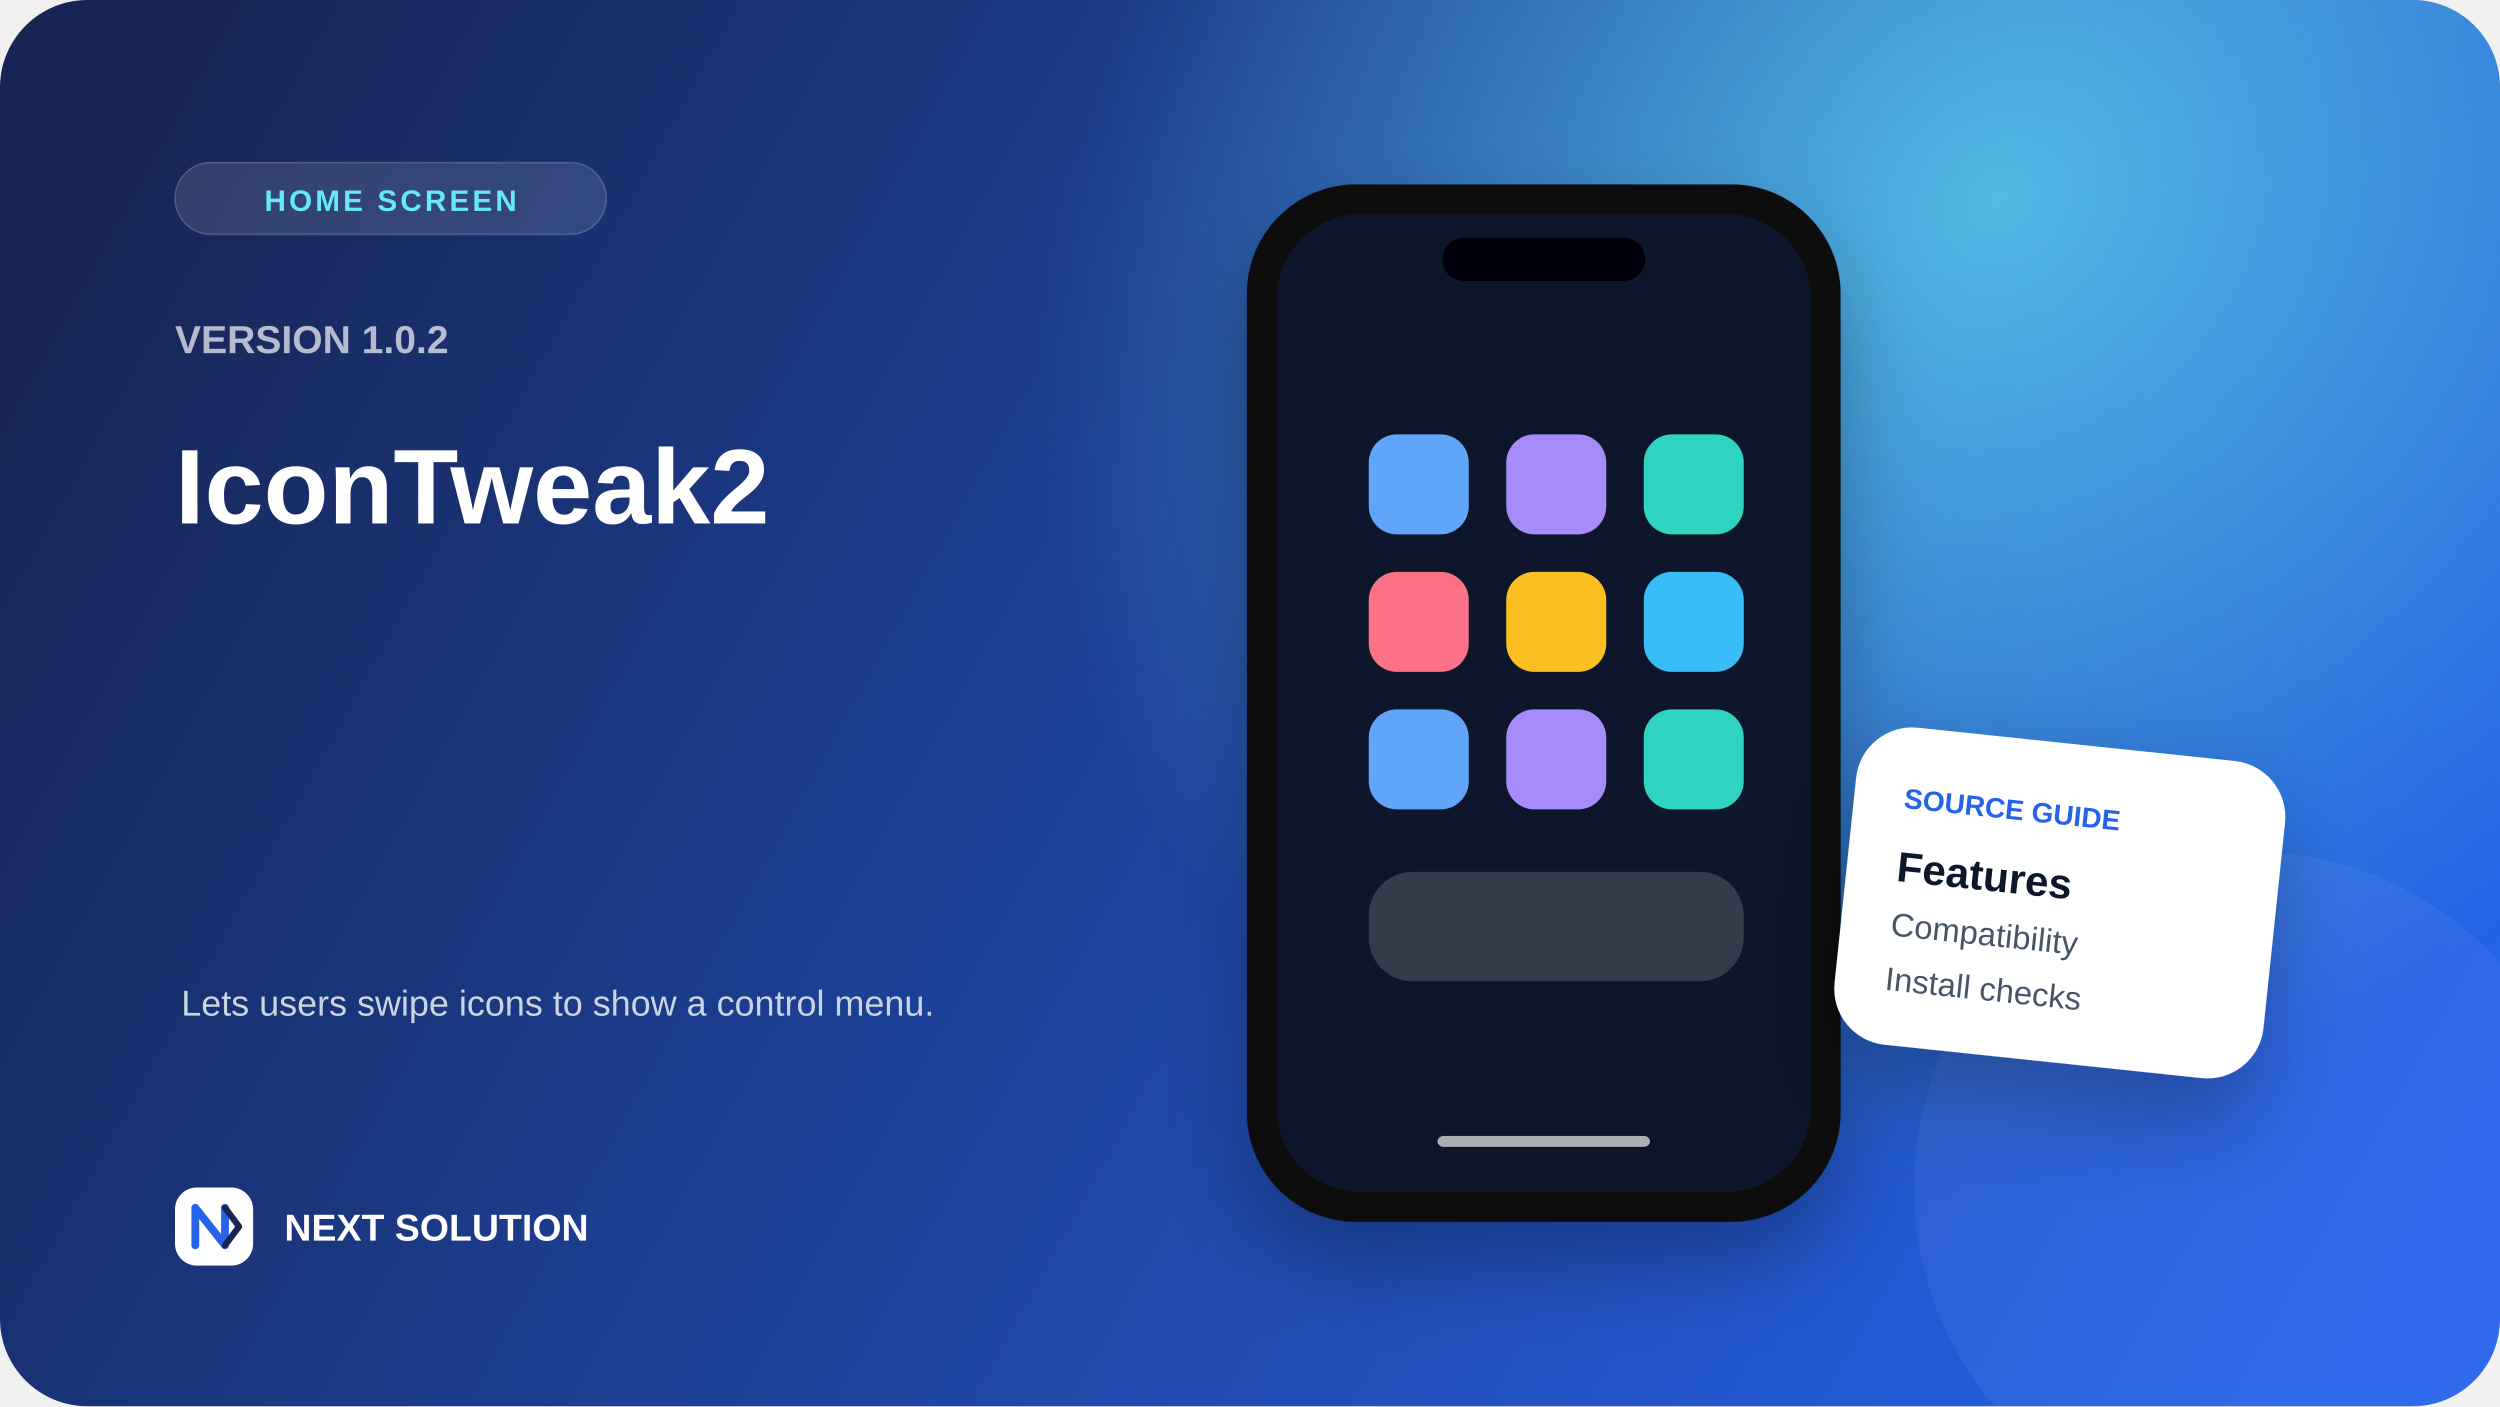
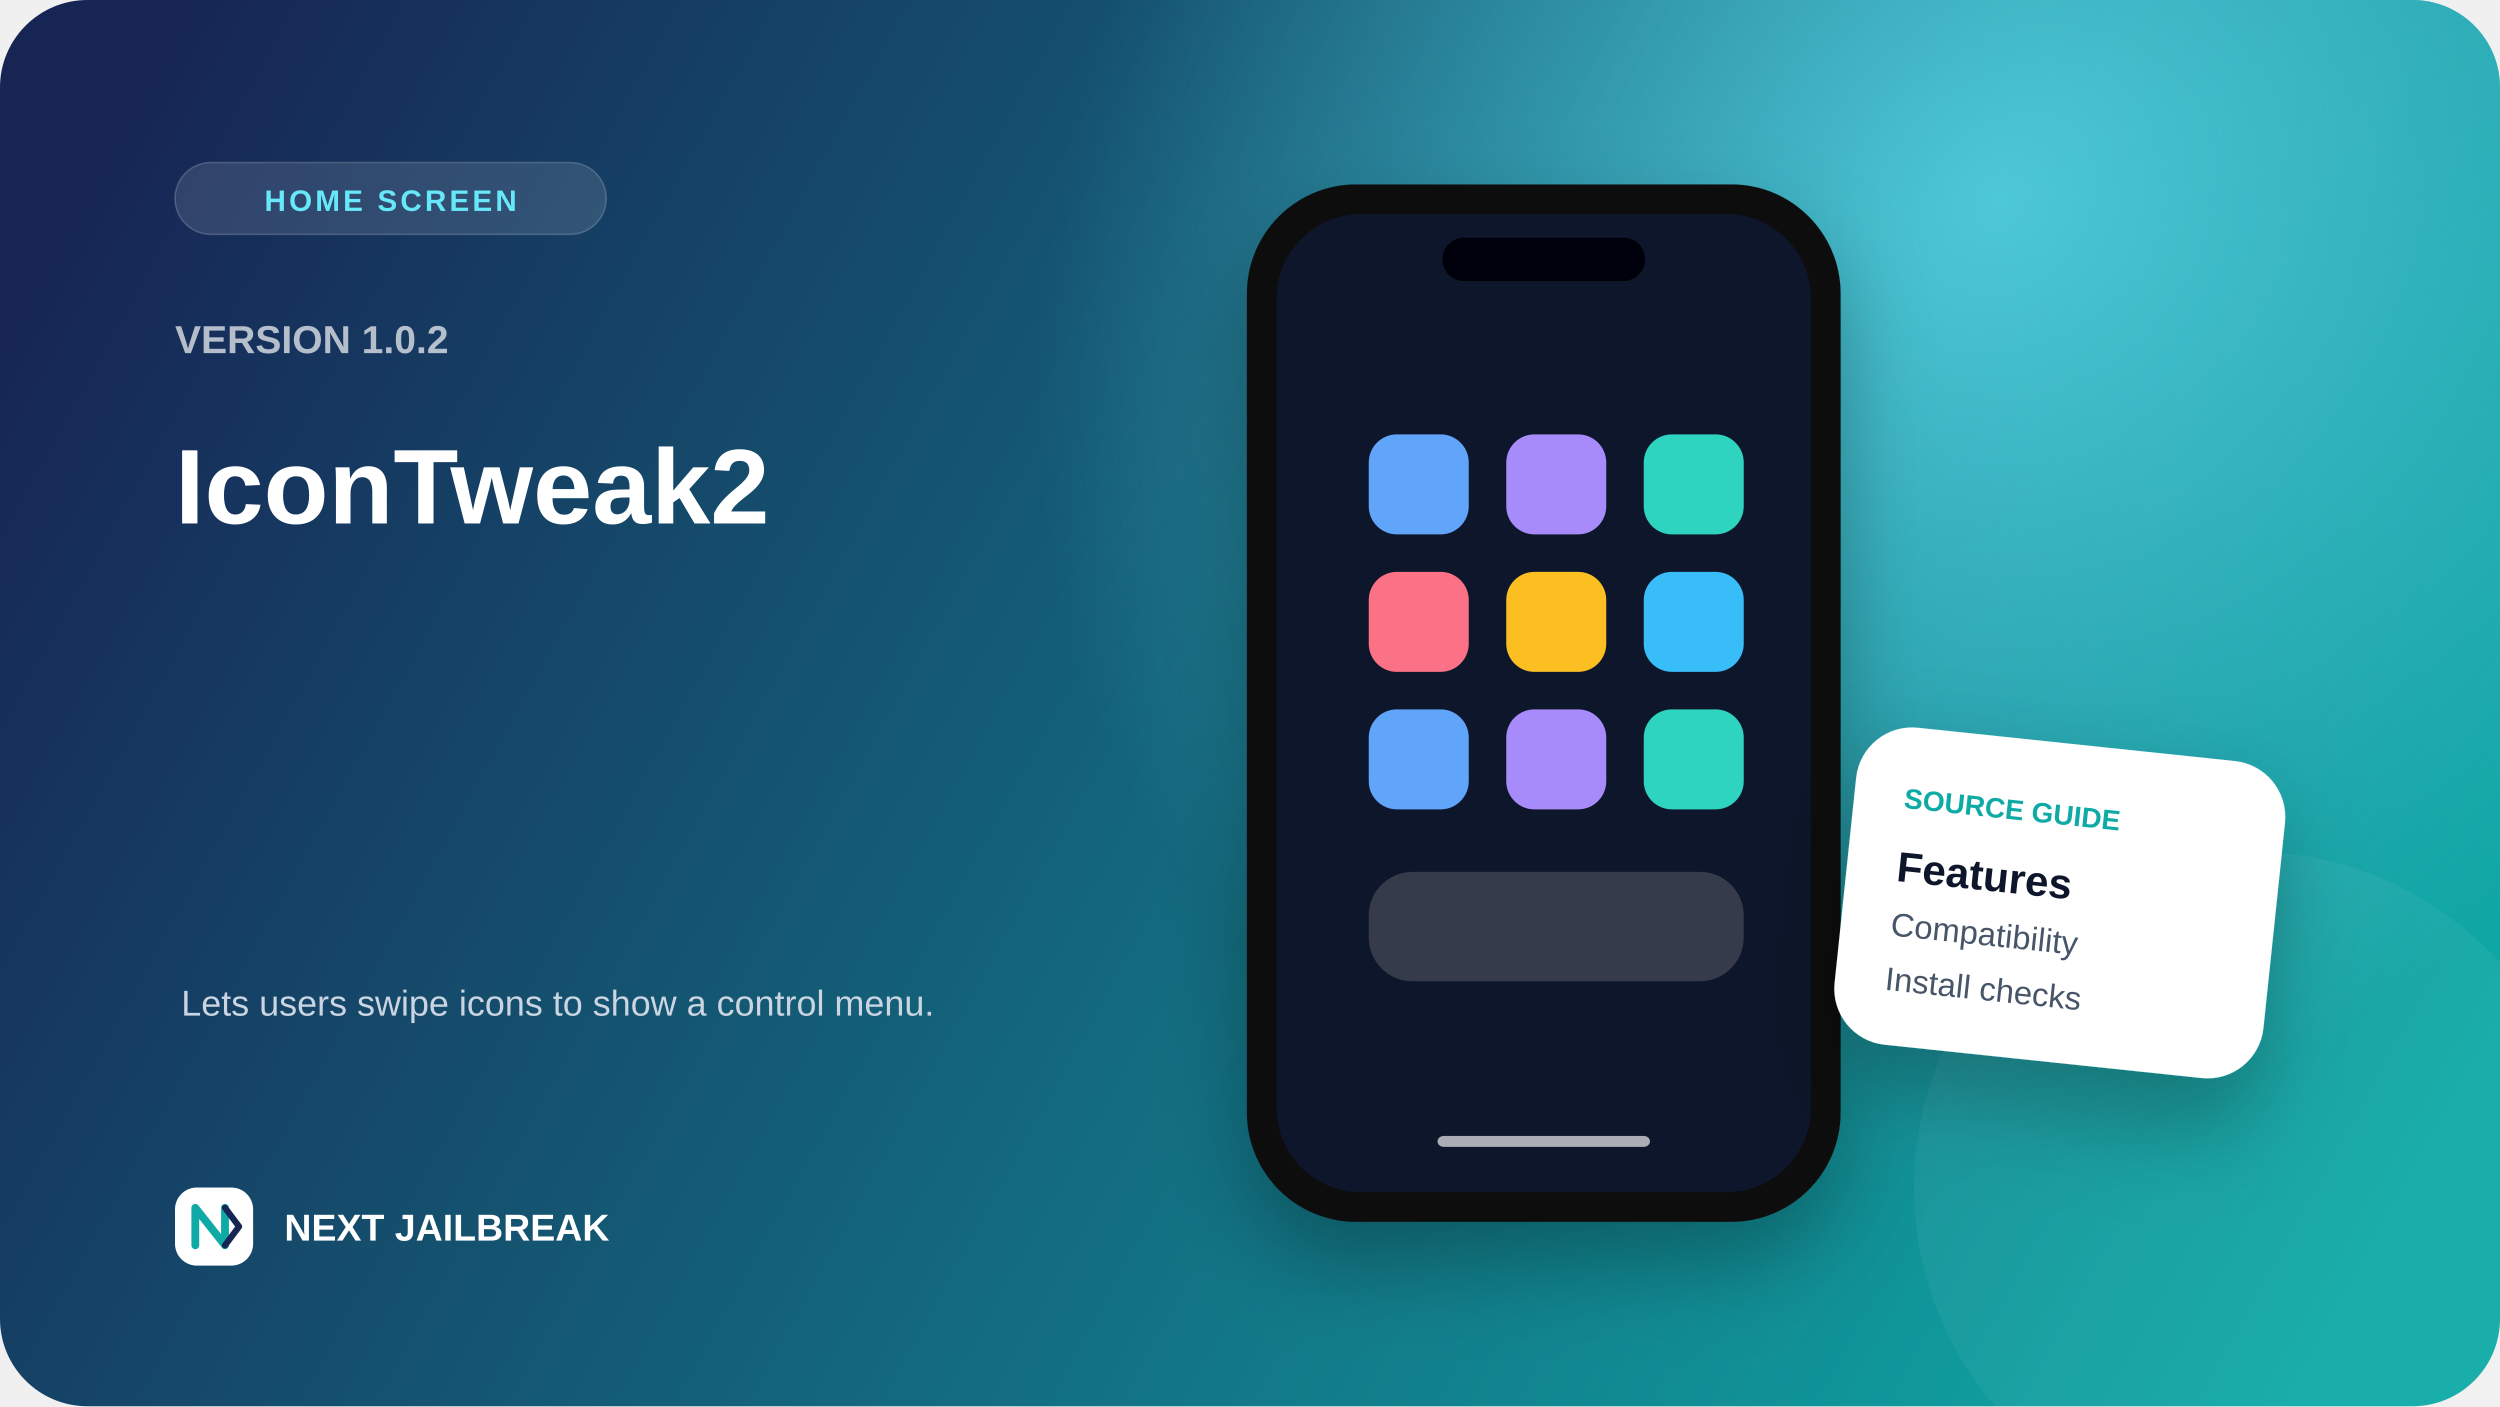
<svg xmlns="http://www.w3.org/2000/svg" viewBox="0 0 1600 900" role="img" aria-labelledby="title desc">
  <defs>
    <linearGradient id="background" x1="80" y1="55" x2="1510" y2="845" gradientUnits="userSpaceOnUse">
      <stop stop-color="#172554" />
-       <stop offset="1" stop-color="#2563EB" />
+       <stop offset="1" stop-color="#0faaa6" />
    </linearGradient>
    <radialGradient id="glow" cx="0" cy="0" r="1" gradientTransform="translate(1280 130) rotate(132) scale(680 560)" gradientUnits="userSpaceOnUse">
      <stop stop-color="#67E8F9" stop-opacity=".7" />
      <stop offset="1" stop-color="#67E8F9" stop-opacity="0" />
    </radialGradient>
    <filter id="shadow" x="-20%" y="-20%" width="140%" height="150%">
      <feDropShadow dx="0" dy="28" stdDeviation="28" flood-color="#000000" flood-opacity=".28" />
    </filter>
  </defs>
  <rect width="1600" height="900" rx="56" fill="url(#background)" />
  <rect width="1600" height="900" rx="56" fill="url(#glow)" />
  <circle cx="1440" cy="760" r="215" fill="#FFFFFF" fill-opacity=".05" />
  <g>
    <rect x="112" y="104" width="276" height="46" rx="23" fill="#FFFFFF" fill-opacity=".12" stroke="#FFFFFF" stroke-opacity=".18" />
    <text x="250" y="135" text-anchor="middle" fill="#67E8F9" font-family="Arial, sans-serif" font-size="19" font-weight="800" letter-spacing="2">HOME SCREEN</text>
    <text x="112" y="226" fill="#FFFFFF" fill-opacity=".68" font-family="Arial, sans-serif" font-size="25" font-weight="700">VERSION 1.0.2</text>
    <text x="112" y="335" fill="#FFFFFF" font-family="Arial, sans-serif" font-size="68" font-weight="800">IconTweak2</text>
    <text x="116" y="650" fill="#CBD5E1" font-family="Arial, sans-serif" font-size="23">Lets users swipe icons to show a control menu.</text>
    <g transform="translate(112 760)">
      <rect width="50" height="50" rx="14" fill="#FFFFFF" />
-       <path d="M13 37V13l19 24V13" fill="none" stroke="#2563EB" stroke-width="5" stroke-linecap="round" stroke-linejoin="round" />
+       <path d="M13 37V13l19 24V13" fill="none" stroke="#0faaa6" stroke-width="5" stroke-linecap="round" stroke-linejoin="round" />
      <path d="m32 13 9 12-9 12" fill="none" stroke="#172554" stroke-width="4" stroke-linecap="round" stroke-linejoin="round" />
-       <text x="70" y="34" fill="#FFFFFF" font-family="Arial, sans-serif" font-size="24" font-weight="800">NEXT SOLUTION</text>
+       <text x="70" y="34" fill="#FFFFFF" font-family="Arial, sans-serif" font-size="24" font-weight="800">NEXT JAILBREAK</text>
    </g>
  </g>
  <g filter="url(#shadow)">
    <rect x="798" y="118" width="380" height="664" rx="70" fill="#070A10" />
    <rect x="817" y="137" width="342" height="626" rx="54" fill="#0F172A" />
    <rect x="923" y="152" width="130" height="28" rx="14" fill="#04060A" />
    <rect x="876" y="278" width="64" height="64" rx="18" fill="#60A5FA" />
    <rect x="964" y="278" width="64" height="64" rx="18" fill="#A78BFA" />
    <rect x="1052" y="278" width="64" height="64" rx="18" fill="#2DD4BF" />
    <rect x="876" y="366" width="64" height="64" rx="18" fill="#FB7185" />
    <rect x="964" y="366" width="64" height="64" rx="18" fill="#FBBF24" />
    <rect x="1052" y="366" width="64" height="64" rx="18" fill="#38BDF8" />
    <rect x="876" y="454" width="64" height="64" rx="18" fill="#60A5FA" />
    <rect x="964" y="454" width="64" height="64" rx="18" fill="#A78BFA" />
    <rect x="1052" y="454" width="64" height="64" rx="18" fill="#2DD4BF" />
    <rect x="876" y="558" width="240" height="70" rx="28" fill="#FFFFFF" fill-opacity=".16" />
    <rect x="920" y="727" width="136" height="7" rx="4" fill="#FFFFFF" fill-opacity=".65" />
  </g>
  <g filter="url(#shadow)" transform="rotate(6 1310 580)">
    <rect x="1180" y="475" width="276" height="204" rx="36" fill="#FFFFFF" />
-     <text x="1212" y="527" fill="#2563EB" font-family="Arial, sans-serif" font-size="18" font-weight="800">SOURCE GUIDE</text>
+     <text x="1212" y="527" fill="#0faaa6" font-family="Arial, sans-serif" font-size="18" font-weight="800">SOURCE GUIDE</text>
    <text x="1212" y="574" fill="#0F172A" font-family="Arial, sans-serif" font-size="27" font-weight="800">Features</text>
    <text x="1212" y="609" fill="#475569" font-family="Arial, sans-serif" font-size="21">Compatibility</text>
    <text x="1212" y="644" fill="#475569" font-family="Arial, sans-serif" font-size="21">Install checks</text>
  </g>
</svg>
